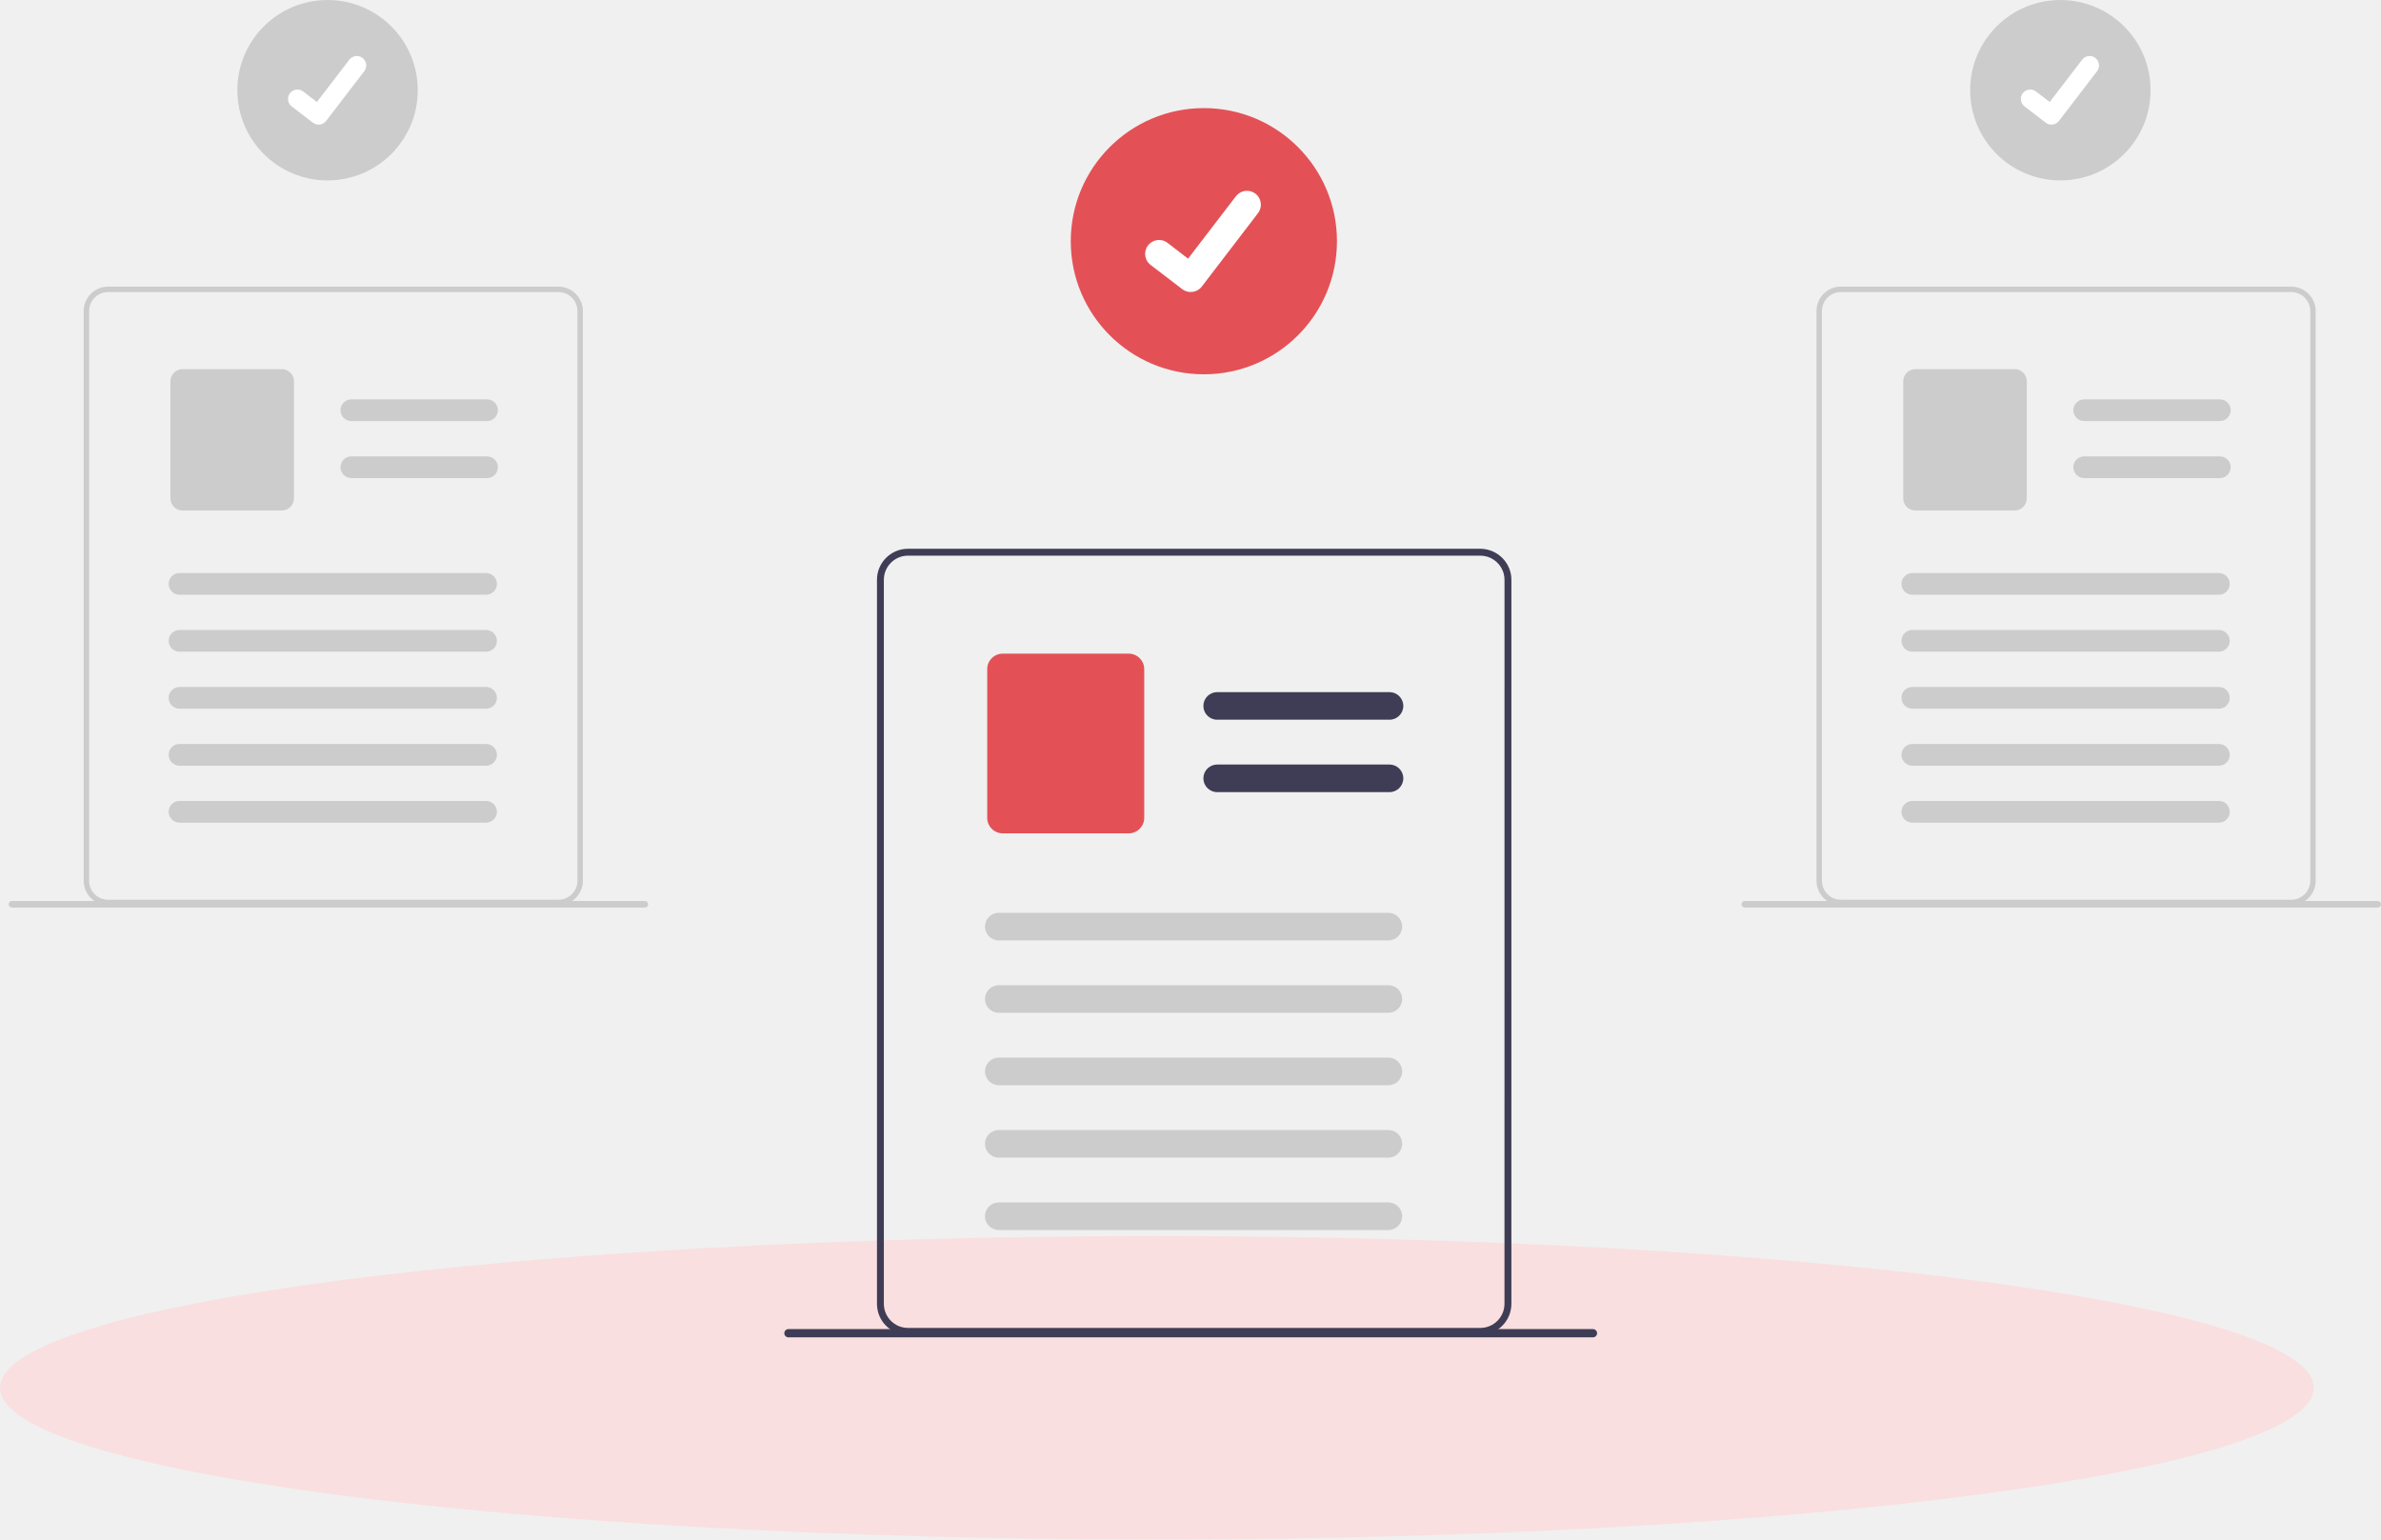
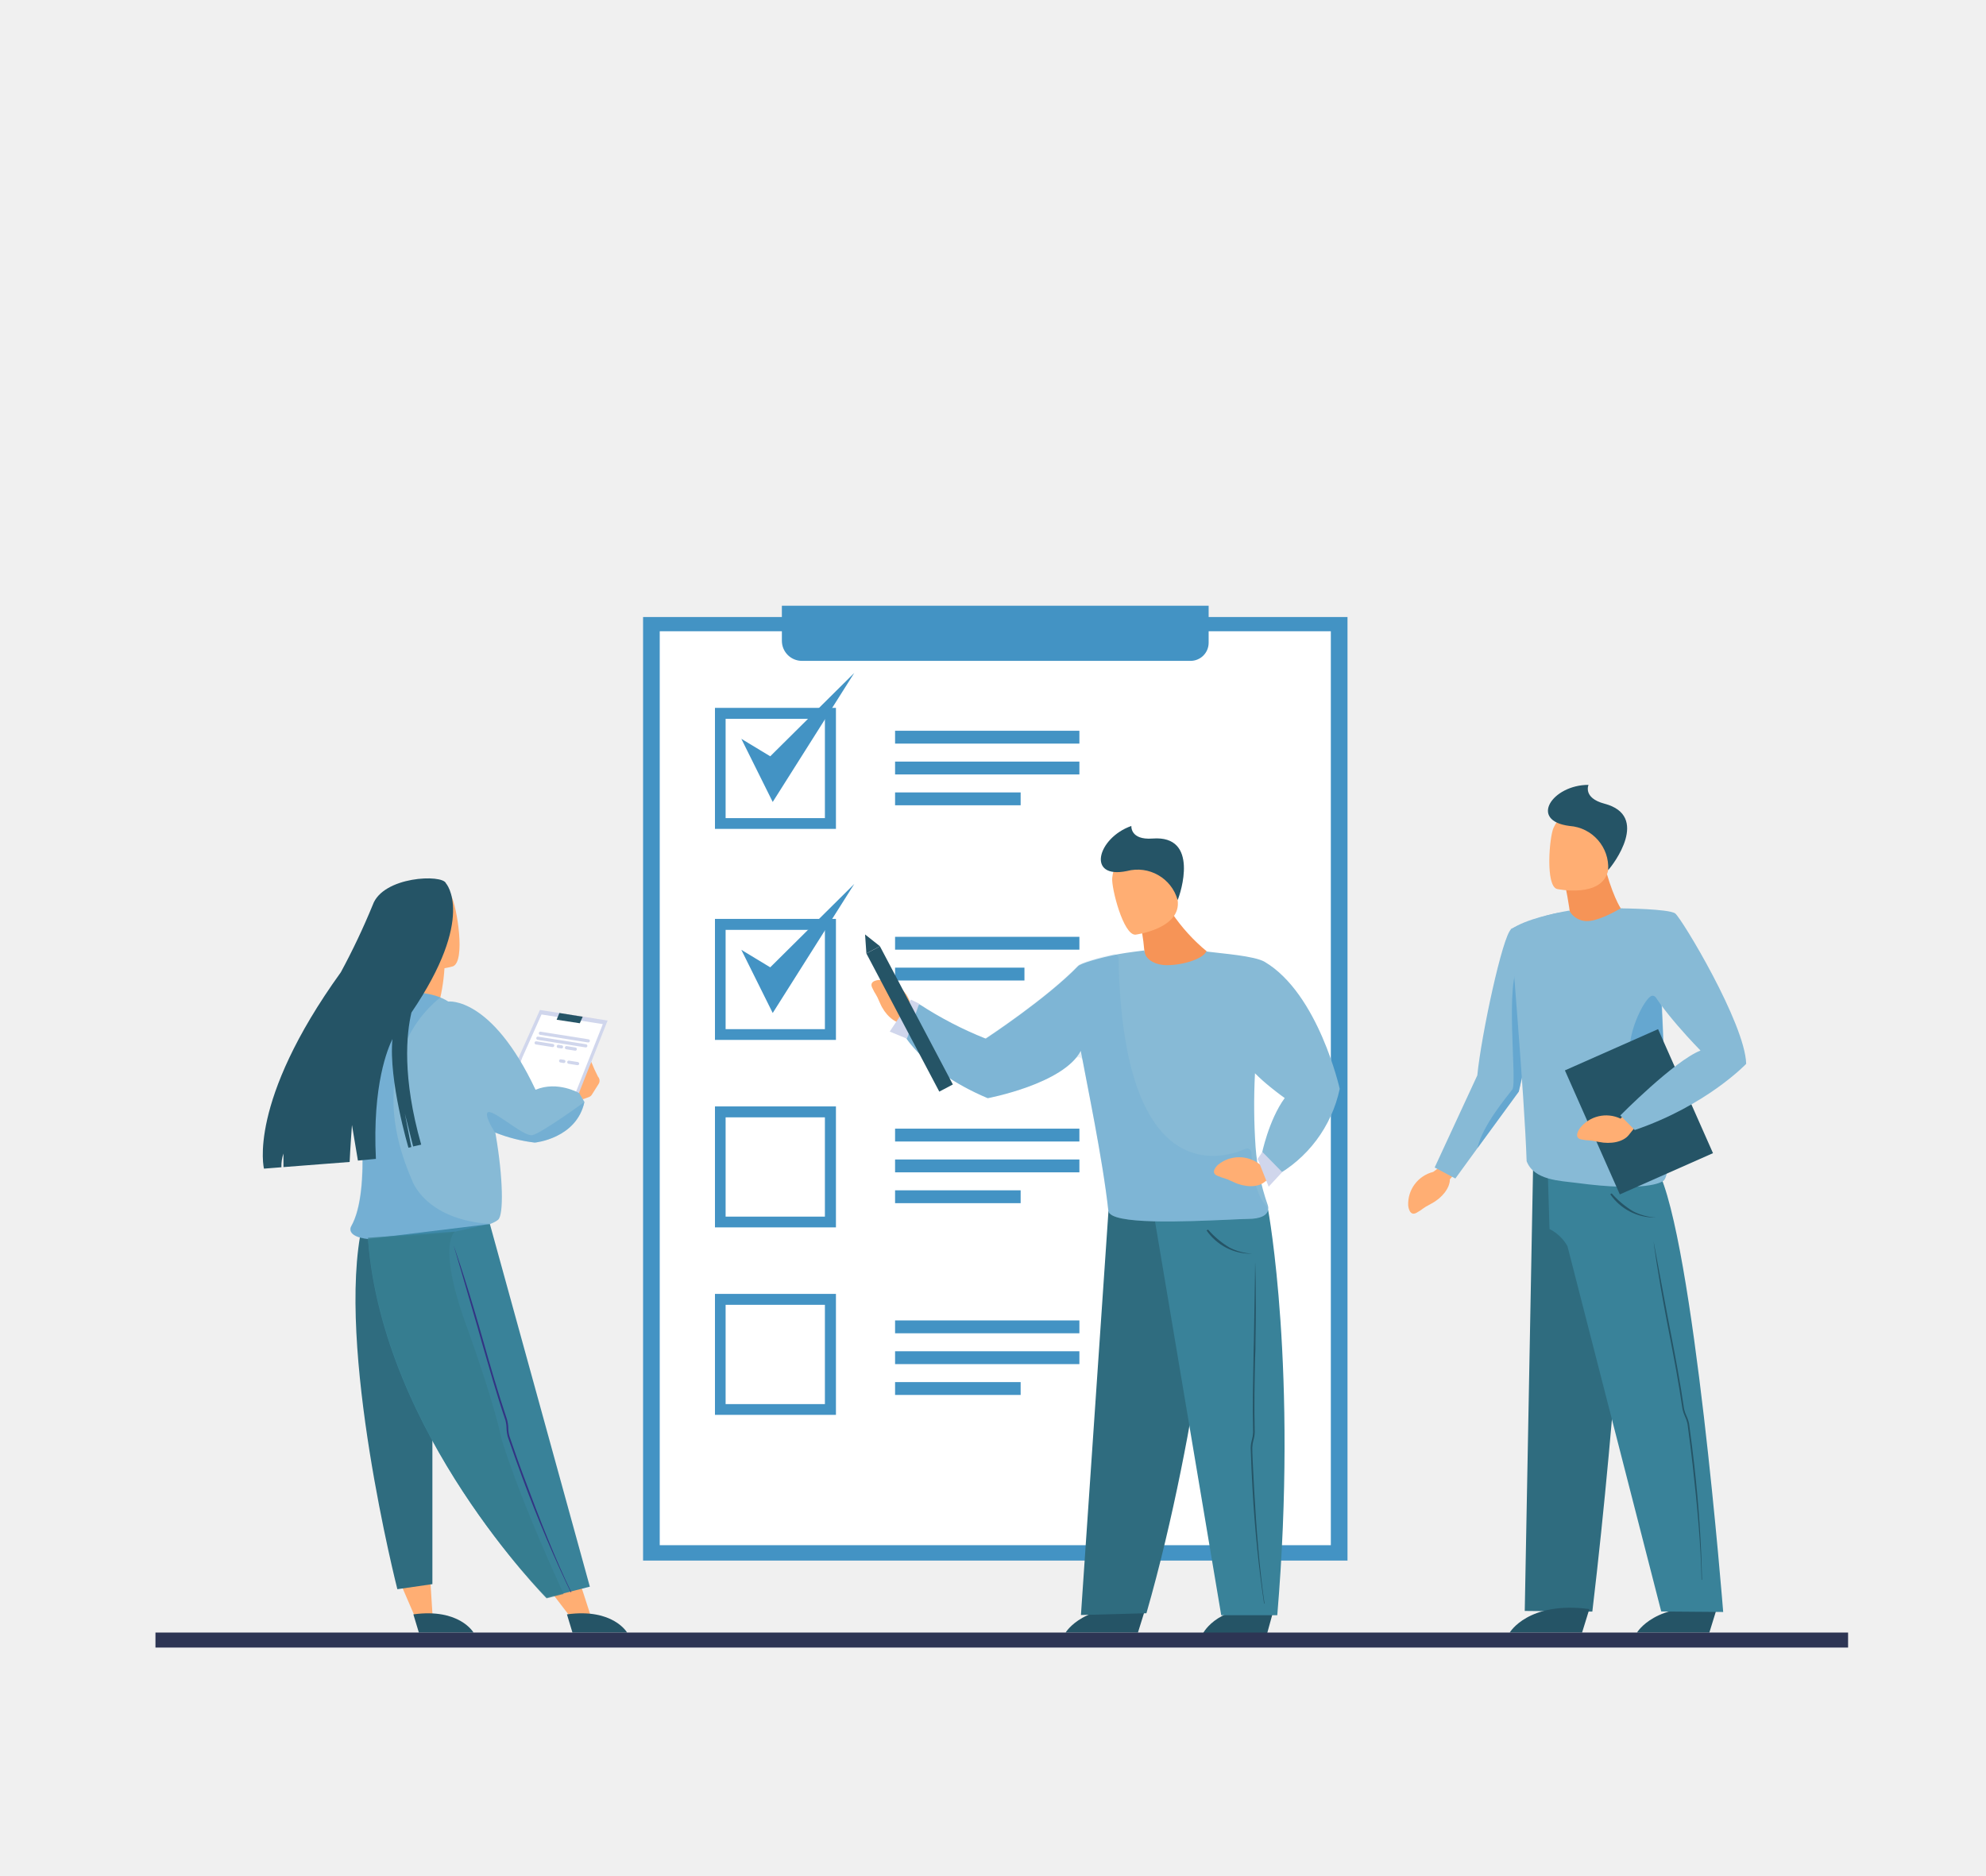
- <svg xmlns="http://www.w3.org/2000/svg" width="188.317" height="121.765" viewBox="0 0 188.317 121.765">
-   <g id="Group_11133" data-name="Group 11133" transform="translate(-899 -5535.235)">
-     <ellipse id="Ellipse_467" data-name="Ellipse 467" cx="91.5" cy="12" rx="91.5" ry="12" transform="translate(899 5633)" fill="#fadfe0" />
-     <g id="undraw_reviewed_docs_re_9lmr" transform="translate(899.684 5518.68)">
-       <path id="Path_336" data-name="Path 336" d="M442.451,423.706a2.48,2.48,0,0,0-2.268-1.517H394.916a2.455,2.455,0,0,0-2.454,2.454v57.268a2.455,2.455,0,0,0,2.454,2.454h45.269a2.457,2.457,0,0,0,2.454-2.454V424.643a2.41,2.41,0,0,0-.186-.937Zm-.359,58.2a1.911,1.911,0,0,1-1.909,1.909H394.916a1.909,1.909,0,0,1-1.909-1.908V424.643a1.912,1.912,0,0,1,1.909-1.909h45.269a1.919,1.919,0,0,1,1.772,1.2,2.122,2.122,0,0,1,.072.215,1.892,1.892,0,0,1,.065.493Z" transform="translate(-323.785 -362.231)" fill="#3f3d56" />
-       <path id="Path_337" data-name="Path 337" d="M486.3,459.12H472.669a1.091,1.091,0,0,1,0-2.182H486.3a1.091,1.091,0,0,1,0,2.182Z" transform="translate(-377.085 -385.641)" fill="#3f3d56" />
-       <path id="Path_338" data-name="Path 338" d="M486.3,476.67H472.669a1.091,1.091,0,0,1,0-2.182H486.3a1.091,1.091,0,0,1,0,2.182Z" transform="translate(-377.085 -397.464)" fill="#3f3d56" />
-       <path id="Path_339" data-name="Path 339" d="M430.375,461.823H420.41a1.229,1.229,0,0,1-1.227-1.227V448.836a1.229,1.229,0,0,1,1.227-1.227h9.965a1.229,1.229,0,0,1,1.227,1.227V460.6A1.229,1.229,0,0,1,430.375,461.823Z" transform="translate(-341.787 -379.356)" fill="#e35156" />
-       <path id="Path_340" data-name="Path 340" d="M450.544,512.606H419.729a1.091,1.091,0,0,1,0-2.182h30.816a1.091,1.091,0,1,1,0,2.182Z" transform="translate(-341.42 -421.673)" fill="#ccc" />
-       <path id="Path_341" data-name="Path 341" d="M450.544,530.156H419.729a1.091,1.091,0,0,1,0-2.182h30.816a1.091,1.091,0,1,1,0,2.182Z" transform="translate(-341.42 -433.497)" fill="#ccc" />
-       <path id="Path_342" data-name="Path 342" d="M450.544,547.706H419.729a1.091,1.091,0,0,1,0-2.182h30.816a1.091,1.091,0,1,1,0,2.182Z" transform="translate(-341.42 -445.32)" fill="#ccc" />
-       <path id="Path_343" data-name="Path 343" d="M450.544,565.256H419.729a1.091,1.091,0,1,1,0-2.182h30.816a1.091,1.091,0,1,1,0,2.182Z" transform="translate(-341.42 -457.143)" fill="#ccc" />
-       <path id="Path_344" data-name="Path 344" d="M450.544,582.806H419.729a1.091,1.091,0,1,1,0-2.182h30.816a1.091,1.091,0,1,1,0,2.182Z" transform="translate(-341.42 -468.966)" fill="#ccc" />
-       <circle id="Ellipse_44" data-name="Ellipse 44" cx="10.527" cy="10.527" r="10.527" transform="translate(84.004 25.105)" fill="#e35156" />
-       <path id="Path_395" data-name="Path 395" d="M461.12,343.419a1.092,1.092,0,0,1-.657-.218l-.012-.009-2.474-1.893a1.1,1.1,0,1,1,1.338-1.745l1.6,1.229,3.787-4.94a1.1,1.1,0,0,1,1.541-.2h0l-.023.033.024-.033a1.1,1.1,0,0,1,.2,1.541L462,342.989a1.1,1.1,0,0,1-.875.429Z" transform="translate(-367.632 -303.77)" fill="#fff" />
-       <circle id="Ellipse_46" data-name="Ellipse 46" cx="7.134" cy="7.134" r="7.134" transform="translate(18.089 16.556)" fill="#ccc" />
-       <path id="Path_408" data-name="Path 408" d="M252.128,308.18a.74.74,0,0,1-.445-.148l-.008-.006L250,306.742a.745.745,0,1,1,.906-1.183l1.086.833,2.566-3.347a.745.745,0,0,1,1.044-.138h0l-.016.022.016-.021a.746.746,0,0,1,.138,1.044l-3.018,3.937a.745.745,0,0,1-.593.291Z" transform="translate(-227.612 -281.769)" fill="#fff" />
-       <path id="Path_410" data-name="Path 410" d="M239.519,359.837a1.952,1.952,0,0,0-1.784-1.194H202.114a1.932,1.932,0,0,0-1.931,1.931v45.061a1.932,1.932,0,0,0,1.931,1.931h35.621a1.933,1.933,0,0,0,1.931-1.931V360.574A1.9,1.9,0,0,0,239.519,359.837Zm-.282,45.8a1.5,1.5,0,0,1-1.5,1.5H202.114a1.5,1.5,0,0,1-1.5-1.5h0V360.574a1.5,1.5,0,0,1,1.5-1.5h35.621a1.509,1.509,0,0,1,1.394.946,1.664,1.664,0,0,1,.056.169,1.487,1.487,0,0,1,.052.388Z" transform="translate(-194.249 -319.42)" fill="#ccc" />
-       <path id="Path_411" data-name="Path 411" d="M274.023,387.7H263.294a.858.858,0,1,1,0-1.717h10.729a.858.858,0,1,1,0,1.717Z" transform="translate(-236.188 -337.841)" fill="#ccc" />
-       <path id="Path_412" data-name="Path 412" d="M274.023,401.513H263.294a.858.858,0,1,1,0-1.717h10.729a.858.858,0,1,1,0,1.717Z" transform="translate(-236.188 -347.145)" fill="#ccc" />
-       <path id="Path_413" data-name="Path 413" d="M230.014,389.831h-7.841a.967.967,0,0,1-.966-.966v-9.253a.967.967,0,0,1,.966-.966h7.841a.967.967,0,0,1,.966.966v9.253A.967.967,0,0,1,230.014,389.831Z" transform="translate(-208.413 -332.897)" fill="#ccc" />
-       <path id="Path_414" data-name="Path 414" d="M245.885,429.789H221.638a.858.858,0,0,1,0-1.717h24.247a.858.858,0,0,1,0,1.717Z" transform="translate(-208.125 -366.194)" fill="#ccc" />
-       <path id="Path_415" data-name="Path 415" d="M245.885,443.6H221.638a.858.858,0,1,1,0-1.717h24.247a.858.858,0,0,1,0,1.717Z" transform="translate(-208.125 -375.5)" fill="#ccc" />
-       <path id="Path_416" data-name="Path 416" d="M245.885,457.408H221.638a.858.858,0,0,1,0-1.717h24.247a.858.858,0,0,1,0,1.717Z" transform="translate(-208.125 -384.801)" fill="#ccc" />
-       <path id="Path_417" data-name="Path 417" d="M245.885,471.221H221.638a.858.858,0,0,1,0-1.717h24.247a.858.858,0,0,1,0,1.717Z" transform="translate(-208.125 -394.106)" fill="#ccc" />
-       <path id="Path_418" data-name="Path 418" d="M245.885,485.027H221.638a.858.858,0,1,1,0-1.717h24.247a.858.858,0,0,1,0,1.717Z" transform="translate(-208.125 -403.407)" fill="#ccc" />
-       <path id="Path_419" data-name="Path 419" d="M182.256,508.087h50.067a.257.257,0,0,0,0-.514H182.256a.257.257,0,0,0,0,.514Z" transform="translate(-181.998 -419.753)" fill="#ccc" />
-       <circle id="Ellipse_46-2" data-name="Ellipse 46" cx="7.134" cy="7.134" r="7.134" transform="translate(155.14 16.556)" fill="#ccc" />
-       <path id="Path_408-2" data-name="Path 408" d="M672.128,308.18a.74.74,0,0,1-.445-.148l-.008-.006L670,306.742a.745.745,0,1,1,.906-1.183l1.086.833,2.566-3.347a.745.745,0,0,1,1.044-.138h0l-.016.022.016-.021a.746.746,0,0,1,.138,1.044l-3.018,3.937a.745.745,0,0,1-.593.291Z" transform="translate(-510.561 -281.769)" fill="#fff" />
-       <path id="Path_410-2" data-name="Path 410" d="M659.519,359.837a1.952,1.952,0,0,0-1.784-1.194H622.114a1.932,1.932,0,0,0-1.931,1.931v45.061a1.932,1.932,0,0,0,1.931,1.931h35.621a1.933,1.933,0,0,0,1.931-1.931V360.574A1.9,1.9,0,0,0,659.519,359.837Zm-.282,45.8a1.5,1.5,0,0,1-1.5,1.5H622.114a1.5,1.5,0,0,1-1.5-1.5h0V360.574a1.5,1.5,0,0,1,1.5-1.5h35.621a1.509,1.509,0,0,1,1.394.946,1.649,1.649,0,0,1,.056.169,1.487,1.487,0,0,1,.052.388Z" transform="translate(-477.198 -319.42)" fill="#ccc" />
-       <path id="Path_411-2" data-name="Path 411" d="M694.023,387.7H683.294a.858.858,0,0,1,0-1.717h10.729a.858.858,0,1,1,0,1.717Z" transform="translate(-519.137 -337.841)" fill="#ccc" />
-       <path id="Path_412-2" data-name="Path 412" d="M694.023,401.513H683.294a.858.858,0,0,1,0-1.717h10.729a.858.858,0,1,1,0,1.717Z" transform="translate(-519.137 -347.145)" fill="#ccc" />
-       <path id="Path_413-2" data-name="Path 413" d="M650.014,389.831h-7.841a.966.966,0,0,1-.966-.966v-9.253a.966.966,0,0,1,.966-.966h7.841a.967.967,0,0,1,.966.966v9.253A.966.966,0,0,1,650.014,389.831Z" transform="translate(-491.362 -332.897)" fill="#ccc" />
-       <path id="Path_414-2" data-name="Path 414" d="M665.885,429.789H641.638a.858.858,0,0,1,0-1.717h24.247a.858.858,0,1,1,0,1.717Z" transform="translate(-491.074 -366.194)" fill="#ccc" />
-       <path id="Path_415-2" data-name="Path 415" d="M665.885,443.6H641.638a.858.858,0,0,1,0-1.717h24.247a.858.858,0,1,1,0,1.717Z" transform="translate(-491.074 -375.5)" fill="#ccc" />
-       <path id="Path_416-2" data-name="Path 416" d="M665.885,457.408H641.638a.858.858,0,0,1,0-1.717h24.247a.858.858,0,1,1,0,1.717Z" transform="translate(-491.074 -384.801)" fill="#ccc" />
-       <path id="Path_417-2" data-name="Path 417" d="M665.885,471.221H641.638a.858.858,0,0,1,0-1.717h24.247a.858.858,0,1,1,0,1.717Z" transform="translate(-491.074 -394.106)" fill="#ccc" />
-       <path id="Path_418-2" data-name="Path 418" d="M665.885,485.027H641.638a.858.858,0,0,1,0-1.717h24.247a.858.858,0,1,1,0,1.717Z" transform="translate(-491.074 -403.407)" fill="#ccc" />
-       <path id="Path_419-2" data-name="Path 419" d="M602.256,508.087h50.067a.257.257,0,0,0,0-.514H602.256a.257.257,0,0,0,0,.514Z" transform="translate(-464.947 -419.753)" fill="#ccc" />
-       <path id="Path_420" data-name="Path 420" d="M370.328,611.981h63.631a.326.326,0,1,0,0-.653H370.328a.326.326,0,1,0,0,.653Z" transform="translate(-308.654 -489.651)" fill="#3f3d56" />
-     </g>
+ <svg xmlns="http://www.w3.org/2000/svg" id="Layer_1" data-name="Layer 1" viewBox="0 0 360 340">
+   <defs>
+     <style>.cls-1{fill:#2f6c7f;}.cls-2{fill:#255466;}.cls-3{fill:#ffae73;}.cls-4{fill:#398299;}.cls-5{fill:#87bad6;}.cls-10,.cls-13,.cls-6{fill:#4b99cc;}.cls-6{opacity:0.57;}.cls-7{fill:#f69457;}.cls-8{fill:#4393c4;}.cls-9{fill:#fff;}.cls-10{opacity:0.14;}.cls-11{fill:#d0d6ec;}.cls-12{fill:#555ca5;}.cls-13{opacity:0.31;}.cls-14{fill:#333383;}.cls-15{fill:#357c8c;opacity:0.72;}.cls-16{fill:#e7b2b6;}.cls-17{fill:#2d3554;}</style>
+   </defs>
+   <g id="man_1" data-name="man 1">
+     <path class="cls-1" d="M277.92,210.59l17.46,3.16s-2.21,40.42-6.74,78.44l-12.25-.12Z" />
+     <path class="cls-2" d="M311.17,291.73,309.85,296H296.73S300.09,290.25,311.17,291.73Z" />
+     <path class="cls-2" d="M288.1,291.73,286.78,296H273.66S277,290.25,288.1,291.73Z" />
+     <path class="cls-3" d="M261.75,211l-1.95,1.47a6,6,0,0,0-4.54,6.08s.16,2.09,1.52,1.33.76-.65,2.7-1.67,3.35-2.83,3.34-4.4l1.93-2.25Z" />
+     <path class="cls-4" d="M312.36,292.26S307,224.46,300.43,212l-19.93-1.44.38,12.27a7.74,7.74,0,0,1,3.25,3.1l17,66.24Z" />
+     <path class="cls-5" d="M282.66,165.45l-3.1,13.71-4.25,18.75-7.5,10.26-4,5.5-3.75-2,7.73-16.7c.71-7.28,4.6-25.4,6.13-26.48C276.6,166.55,282.66,165.45,282.66,165.45Z" />
+     <path class="cls-6" d="M279.56,179.16l-4.25,18.75-7.5,10.26c.89-4.11,5.4-9.4,6.33-10.64s-1.48-19.88,1.36-22.95,4,4.32,4,4.32Z" />
+     <path class="cls-7" d="M283.28,158.57a68.56,68.56,0,0,1,1.43,7.9s4.14,3.59,5.87,3.26c1.5-.28,3.24-5,3.24-5s-1.65-2.35-3.28-9Z" />
+     <path class="cls-3" d="M282.24,161.18s8.27,1.74,9.27-3.43,2.75-8.43-2.49-9.76-6.65.45-7.41,2.09S280.11,160.59,282.24,161.18Z" />
+     <path class="cls-2" d="M291.51,157.75a7.54,7.54,0,0,0-7-8c-7.46-.95-3.11-7.46,3.44-7.45,0,0-1.07,2.36,2.88,3.41C299.16,147.9,292.44,156.77,291.51,157.75Z" />
+     <path class="cls-2" d="M300.17,220.74a9.73,9.73,0,0,1-8.28-4.22l.26-.15a16.66,16.66,0,0,0,3.87,3.24A10.12,10.12,0,0,0,300.17,220.74Z" />
+     <path class="cls-2" d="M308.52,286.42c-.11-6.15-.56-13.39-1.41-20.88-.13-1.15-.27-2.33-.42-3.5s-.33-2.61-.51-3.91a5.92,5.92,0,0,0-.47-1.4,5.91,5.91,0,0,1-.44-1.28c-.71-4.91-1.56-9.37-2.32-13.3-.2-1-.4-2-.58-3-1.69-9-2.62-14-2.63-14.08h0c0,.05.64,5.15,2.34,14.11.18,1,.38,2,.58,3,.76,3.93,1.62,8.38,2.32,13.28a6.61,6.61,0,0,0,.46,1.36,5.73,5.73,0,0,1,.45,1.32c.18,1.29.35,2.6.51,3.9s.29,2.35.42,3.5c.84,7.48,1.51,14.75,1.62,20.89Z" />
+     <path class="cls-5" d="M301.3,214.23c-.13.05-2.9,1.94-15.57.23-2.81-.38-7.68-.43-9-3.94-.39-12-3-42-2.87-42.08a39.18,39.18,0,0,1,10.6-3.35,3.64,3.64,0,0,0,3.08,1.91c1.91.05,4.73-1.43,6.23-2.31a42.88,42.88,0,0,1,6,.91c.19,0,.92,7.68,1.42,16.82.15,2.72.27,5.56.36,8.38C301.93,201.74,303.41,213.47,301.3,214.23Z" />
+     <path class="cls-6" d="M301.6,190.8c-2,.93-6,2.37-6.15-.37-.23-3.69,2.78-9.66,4-9.89.7-.13,1.38,1,1.82,1.88C301.39,185.14,301.51,188,301.6,190.8Z" />
+     <rect class="cls-2" x="287.86" y="189.27" width="18.47" height="24.59" transform="translate(-56.17 137.53) rotate(-23.88)" />
+     <path class="cls-3" d="M294.38,202.07l-.61.75a6.06,6.06,0,0,0-7.42,1.77s-1.23,1.71.31,2,1,0,3.17.45,4.41,0,5.41-1.25l1.1-1.37Z" />
+     <path class="cls-5" d="M293.9,164.69s8.61.07,9.76.92,12.67,19.94,12.87,27.27c0,0-7.15,7.55-20.2,12l-2.62-2.64s9.84-9.95,14.54-11.77c0,0-7.77-7.88-9.47-12.12S293.9,164.69,293.9,164.69Z" />
  </g>
+   <rect class="cls-8" x="116.57" y="111.87" width="127.69" height="171.07" />
+   <rect class="cls-9" x="119.59" y="114.45" width="121.65" height="165.7" />
+   <path class="cls-8" d="M151.53,150.28H129.6V128.34h21.93Zm-20-1.95h18v-18h-18Z" />
+   <polygon class="cls-8" points="134.38 133.95 140.07 145.4 154.85 122.01 139.62 137.12 134.38 133.95" />
+   <path class="cls-8" d="M151.53,188.54H129.6V166.6h21.93Zm-20-1.95h18v-18h-18Z" />
+   <polygon class="cls-8" points="134.38 172.21 140.07 183.66 154.85 160.27 139.62 175.38 134.38 172.21" />
+   <rect class="cls-8" x="162.25" y="169.85" width="33.41" height="2.33" />
+   <rect class="cls-8" x="162.25" y="175.44" width="23.45" height="2.33" />
+   <rect class="cls-8" x="162.25" y="204.63" width="33.41" height="2.33" />
+   <rect class="cls-8" x="162.25" y="210.22" width="33.41" height="2.33" />
+   <rect class="cls-8" x="162.25" y="215.81" width="22.76" height="2.33" />
+   <rect class="cls-8" x="162.25" y="239.4" width="33.41" height="2.33" />
+   <rect class="cls-8" x="162.25" y="244.99" width="33.41" height="2.33" />
+   <rect class="cls-8" x="162.25" y="250.58" width="22.76" height="2.33" />
+   <path class="cls-8" d="M151.53,222.53H129.6V200.6h21.93Zm-20-1.95h18v-18h-18Z" />
+   <path class="cls-8" d="M151.53,256.52H129.6V234.59h21.93Zm-20-1.95h18v-18h-18Z" />
+   <path class="cls-8" d="M141.73,109.82v6.36a3.64,3.64,0,0,0,3.64,3.64h70.44a3.28,3.28,0,0,0,3.28-3.29v-6.71Z" />
+   <rect class="cls-8" x="162.25" y="132.49" width="33.41" height="2.33" />
+   <rect class="cls-8" x="162.25" y="138.08" width="33.41" height="2.33" />
+   <rect class="cls-8" x="162.25" y="143.67" width="22.76" height="2.33" />
+   <g id="man_2" data-name="man 2">
+     <path class="cls-7" d="M206.67,167.15a45.54,45.54,0,0,1,.89,7.12l9.71,3.36,1.48-5.14a33,33,0,0,1-6.3-6.93Z" />
+     <path class="cls-3" d="M205.83,169.46s8.38-1.07,7.64-6.28-.17-8.85-5.55-8.39-6.14,2.6-6.31,4.4S203.63,169.6,205.83,169.46Z" />
+     <path class="cls-2" d="M213.47,163.18a7.54,7.54,0,0,0-9.19-5.26c-7.37,1.54-5.38-6,.8-8.17,0,0-.23,2.59,3.84,2.28C217.46,151.38,214,162,213.47,163.18Z" />
+     <path class="cls-2" d="M207.6,291.73,206.27,296H193.16S196.52,290.25,207.6,291.73Z" />
+     <path class="cls-2" d="M230.88,291.83l-1.17,4.25H218.1S221.07,290.34,230.88,291.83Z" />
+     <path class="cls-1" d="M200.93,219.57l20.18.16s-3.47,38.59-13.3,72.76l-11.87.32Z" />
+     <path class="cls-4" d="M209.36,221.4l20.52-2s5.39,29,1.65,73.45H221.37Z" />
+     <path class="cls-2" d="M229.14,290.74c-.92-6.07-1.68-13.28-2.1-20.81-.07-1.15-.13-2.33-.18-3.52s-.11-2.63-.15-3.93a6.13,6.13,0,0,1,.23-1.46,5.78,5.78,0,0,0,.21-1.33c-.12-5,0-9.49.07-13.49,0-1,.05-2.08.07-3.09.17-9.1.23-14.25.23-14.3h0c0,.05.23,5.18.06,14.29,0,1,0,2-.07,3.08-.09,4-.19,8.53-.07,13.48a5.34,5.34,0,0,1-.22,1.42,6.07,6.07,0,0,0-.22,1.37c0,1.3.09,2.62.15,3.93s.11,2.36.18,3.51c.41,7.52,1,14.79,1.89,20.86Z" />
+     <path class="cls-2" d="M227,227.3a9.76,9.76,0,0,1-8.29-4.22l.27-.15a16.27,16.27,0,0,0,3.86,3.24A10.11,10.11,0,0,0,227,227.3Z" />
+     <path class="cls-3" d="M166.53,184.72l-1.31-2.06a6,6,0,0,0-5.68-5s-2.09,0-1.45,1.4.59.81,1.44,2.83,2.54,3.57,4.11,3.69l2.08,2.11Z" />
+     <path class="cls-5" d="M242.85,197.41a23.74,23.74,0,0,1-12,16s-.89-3.7-2.14-4.12c0,0,1.24-6.2,4.17-10.21,0,0-1.17-.82-2.69-2.06a33.25,33.25,0,0,1-2.7-2.43A112.52,112.52,0,0,0,227.6,208a41.18,41.18,0,0,0,2.16,10.36S231,221,226.12,221c-.87,0-2.06.08-3.46.14h0c-7.41.31-21.46,1-21.75-1.61-1-9.28-4-23.55-5-29-3.13,6-16.86,8.58-16.86,8.58-12.75-5.36-15.92-12.76-15.92-12.76.2-.3,3.46-4.32,3.46-4.32a68.19,68.19,0,0,0,12.09,6.28s11-7.22,16.76-13.17c.41-.43,3.57-1.44,7.3-2.15,1.46-.28,4.69-.67,4.69-.67a3.7,3.7,0,0,0,.27.94v0s0,0,0,0a3.09,3.09,0,0,0,1.24,1.14h0a4.29,4.29,0,0,0,1.13.42,6.08,6.08,0,0,0,1.48.17h0c3,0,6.63-1.21,7.1-2.5l.37.06c2.4.33,8.4.74,10.25,1.85C239,180.19,242.85,197.41,242.85,197.41Z" />
+     <path class="cls-10" d="M226.12,221l-3.46.14h0c-7.41.31-21.46,1-21.75-1.61-.9-8.4-3.45-20.88-4.64-27.24a.76.76,0,0,0-1.32-.35c-4,4.57-14,6.76-15.64,7.09a.78.78,0,0,1-.45,0c-10.72-4.57-14.58-10.56-15.48-12.22a.78.78,0,0,1,.07-.83c.62-.79,2-2.53,2.74-3.41a.76.76,0,0,1,1-.17,66,66,0,0,0,11.17,5.79A.78.78,0,0,0,179,188c1.85-1.23,11.31-7.61,16.44-13,.38-.39,3.07-1.28,6.4-2a.76.76,0,0,1,.92.73c.78,42.29,19.27,36.22,23,34.56a.76.76,0,0,1,1,.35h0a.79.79,0,0,1,.08.3c.2,4,.89,7.75,2.58,9.54C229.45,218.59,231.55,220.79,226.12,221Z" />
+     <path class="cls-3" d="M229.19,210.57l-.76.59a6.05,6.05,0,0,0-7.62,0s-1.59,1.38-.17,2,1,.22,3,1.17,4.29,1,5.55,0l1.39-1.07Z" />
+     <polygon class="cls-11" points="228.83 208.85 227.97 210.11 229.97 215.15 232.42 212.51 228.83 208.85" />
+     <polygon class="cls-11" points="166.62 181.97 165.13 181.24 161.28 187.03 164.4 188.32 166.62 181.97" />
+   </g>
+   <g id="girl">
+     <polygon class="cls-3" points="72.84 287.63 75.23 293.16 78.4 292.77 77.84 283.94 72.84 287.63" />
+     <polygon class="cls-3" points="100.4 289.26 104.06 294.04 107.05 292.88 104.33 284.46 100.4 289.26" />
+     <path class="cls-3" d="M108.51,195.35h0l-.1-.12a28,28,0,0,1-1.23-2.71s-2.78,5.42-2.52,5.58l.11.07.86,1.14,1-.36.19-.07h0a1.1,1.1,0,0,0,.46-.4l1.22-1.94A1.09,1.09,0,0,0,108.51,195.35Z" />
+     <path class="cls-3" d="M81.81,162.47c-1-1.82-2.78-3.72-8.66-1.74s-3.59,5.55-2,11.38a4.64,4.64,0,0,0,3,3.2c-.35,2.86-2.52,7.58-2.52,7.58H79.3a34.35,34.35,0,0,0,1.27-7.34,14.6,14.6,0,0,0,1.51-.34C84.46,174.36,82.81,164.28,81.81,162.47Z" />
+     <path class="cls-1" d="M65.68,222.06l12.7,2.57v62.58l-6.35.92S60.76,243.91,65.68,222.06Z" />
+     <path class="cls-12" d="M64.86,198.28a18,18,0,0,1-1.86-7.6,18.1,18.1,0,0,0,1.86,7.26A92.65,92.65,0,0,1,65.7,210,92.82,92.82,0,0,0,64.86,198.28Z" />
+     <polygon class="cls-11" points="94.03 191.72 97.87 183.11 110.14 185.03 104 200.56 91.65 198.17 94.03 191.72" />
+     <polygon class="cls-9" points="94.68 191.73 98.16 183.93 109.27 185.68 103.7 199.74 92.52 197.58 94.68 191.73" />
+     <path class="cls-2" d="M74.93,292.69l1,3.31h9.91S83.31,291.54,74.93,292.69Z" />
+     <path class="cls-5" d="M105.94,199.79c-1.44,6.66-9,7.37-9,7.37a28.45,28.45,0,0,1-7.16-1.82l.09.47c1.33,7.74,1.44,14.43.44,15.32-2.66,2.35-19.38,4-23.57,3.51s-3.07-2.3-3.07-2.3c3.79-6.57,1.23-24.06,1.23-24.06s-8.4-14.88,5.84-18c3.16-.7,7.68-.52,10.52,1.3,0,0,7.82-1,15.82,16,4-1.68,7.91.61,7.91.61Z" />
+     <path class="cls-2" d="M102.77,292.69l1,3.31h9.91S111.15,291.54,102.77,292.69Z" />
+     <path class="cls-4" d="M66.7,224.63l22.1-2.71,18.12,65.75-7.84,2S69.36,260,66.7,224.63Z" />
+     <path class="cls-13" d="M79.86,180.84s-15,10.45-5.23,33c0,0,2.21,7.24,14.17,8.06.15,0-8,1.75-7.8,1.76-1.59.06-13.48,1-14.31,1-4.18-.47-3.07-2.3-3.07-2.3,3.79-6.57,1.23-24.07,1.23-24.07s-8.4-14.87,5.84-18a17.84,17.84,0,0,1,5.24-.31A14,14,0,0,1,79.86,180.84Z" />
+     <path class="cls-14" d="M103.48,288.71c-2.87-5.93-5.93-13.08-8.74-20.65-.43-1.16-.86-2.36-1.29-3.55s-.94-2.66-1.4-4a6.82,6.82,0,0,1-.23-1.57,6.1,6.1,0,0,0-.2-1.44c-1.69-5-3-9.71-4.2-13.84-.3-1.08-.61-2.14-.9-3.18-2.71-9.37-4.28-14.67-4.3-14.72h0c0,.05,1.88,5.23,4.59,14.62l.91,3.18c1.17,4.12,2.5,8.8,4.19,13.82a6.48,6.48,0,0,1,.22,1.53,5.93,5.93,0,0,0,.21,1.48c.45,1.32.92,2.65,1.39,4s.87,2.39,1.3,3.55c2.8,7.56,5.67,14.84,8.54,20.76Z" />
+     <path class="cls-2" d="M74.58,183.58c11.78-17.34,6.26-23.43,6.26-23.43-.62-1.7-11.43-1.28-13.27,3.91a126.83,126.83,0,0,1-5.79,12.22c-17,23.6-13.93,35.6-13.93,35.6l3.16-.25a7.18,7.18,0,0,1,.37-2.49v2.46l12-.93c.1-2.41.42-6.7.42-6.7l1.08,6.45,3.26-.31c-.67-13.47,2.19-20.09,3-21.73-.73,7.49,2.9,19.71,2.9,19.71l.52-.12-1.18-6.11,1.51,6,1.46-.33C72.87,195.28,73.68,187.42,74.58,183.58Z" />
+     <polygon class="cls-2" points="101.4 183.66 100.9 184.88 105.1 185.52 105.63 184.33 101.4 183.66" />
+     <path class="cls-11" d="M106.59,189l-8.68-1.38a.28.28,0,0,1-.24-.33h0a.28.28,0,0,1,.33-.24l8.68,1.38a.28.28,0,0,1,.24.33h0A.28.28,0,0,1,106.59,189Z" />
+     <path class="cls-11" d="M106.14,189.9l-8.69-1.38a.29.29,0,0,1-.24-.33h0a.29.29,0,0,1,.34-.24l8.68,1.38a.29.29,0,0,1,.24.33h0A.28.28,0,0,1,106.14,189.9Z" />
+     <path class="cls-11" d="M100.14,189.84l-3-.48a.28.28,0,0,1-.24-.33h0a.28.28,0,0,1,.33-.24l3,.48a.28.28,0,0,1,.24.33h0A.29.29,0,0,1,100.14,189.84Z" />
+     <path class="cls-11" d="M101.74,190.09l-.58-.09a.28.28,0,0,1-.24-.33h0a.28.28,0,0,1,.33-.24l.58.09a.28.28,0,0,1,.24.33h0A.28.28,0,0,1,101.74,190.09Z" />
+     <path class="cls-11" d="M104.23,190.49l-1.59-.25a.29.29,0,0,1-.24-.34h0a.29.29,0,0,1,.33-.24l1.59.26a.29.29,0,0,1,.25.33h0A.29.29,0,0,1,104.23,190.49Z" />
+     <path class="cls-11" d="M102.16,192.73l-.58-.1a.28.28,0,0,1-.24-.33h0a.29.29,0,0,1,.33-.24l.58.09a.31.31,0,0,1,.25.34h0A.31.31,0,0,1,102.16,192.73Z" />
+     <path class="cls-11" d="M104.65,193.12l-1.59-.25a.28.28,0,0,1-.24-.33h0a.28.28,0,0,1,.33-.24l1.59.25a.3.3,0,0,1,.25.33h0A.29.29,0,0,1,104.65,193.12Z" />
+     <path class="cls-15" d="M102.17,289l-3.09.79s-29.71-30-32.38-65.38l15.78-1.11s-3.33,2.12,2,16.87,6.4,20.6,6.4,20.6S93.47,270,102.17,289Z" />
+     <path class="cls-16" d="M108.5,184.78h0l-3.28-.49-3.68-.6s0,0,0,0l3.66.58Z" />
+     <path class="cls-13" d="M105.94,199.79c-1.44,6.66-9,7.37-9,7.37a28.45,28.45,0,0,1-7.16-1.82c0,.16-1.94-2.91-1.43-3.6.73-1,6.5,4.39,8.13,4.07S105.94,199.79,105.94,199.79Z" />
+   </g>
+   <g id="_pencil" data-name=" pencil">
+     <rect class="cls-2" x="163.5" y="170.57" width="2.78" height="28.32" transform="translate(396.93 271.17) rotate(152.18)" />
+     <polygon class="cls-2" points="156.81 169.42 159.51 171.56 157.05 172.86 156.81 169.42" />
+   </g>
+   <rect class="cls-17" x="28.18" y="295.99" width="306.82" height="2.72" />
</svg>
